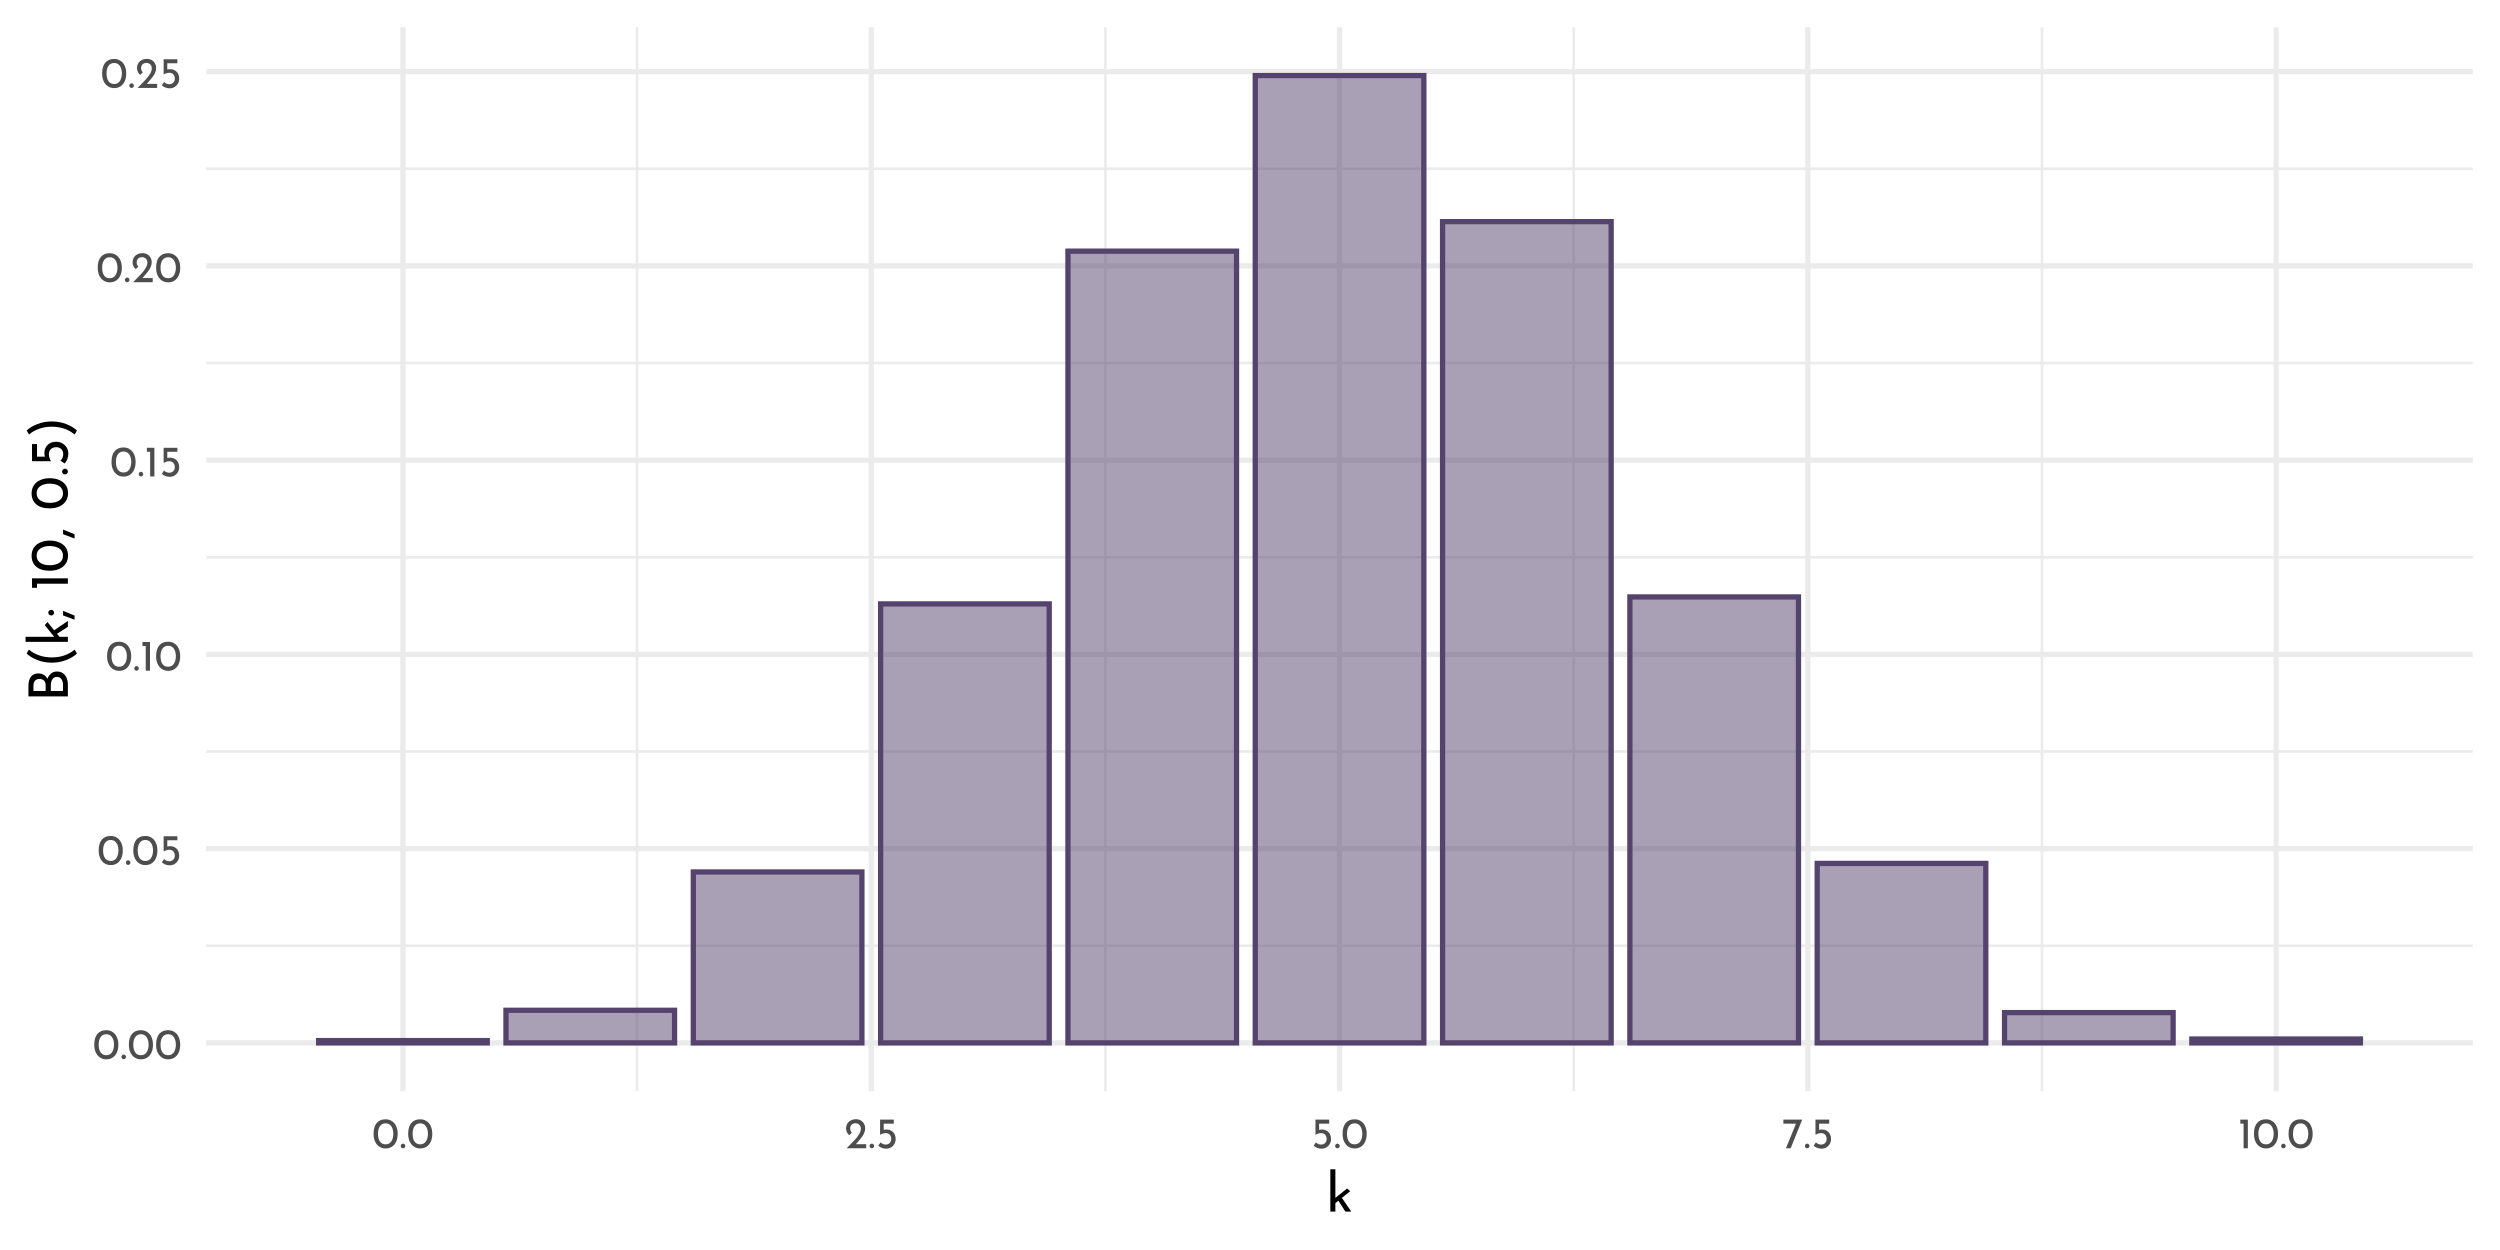
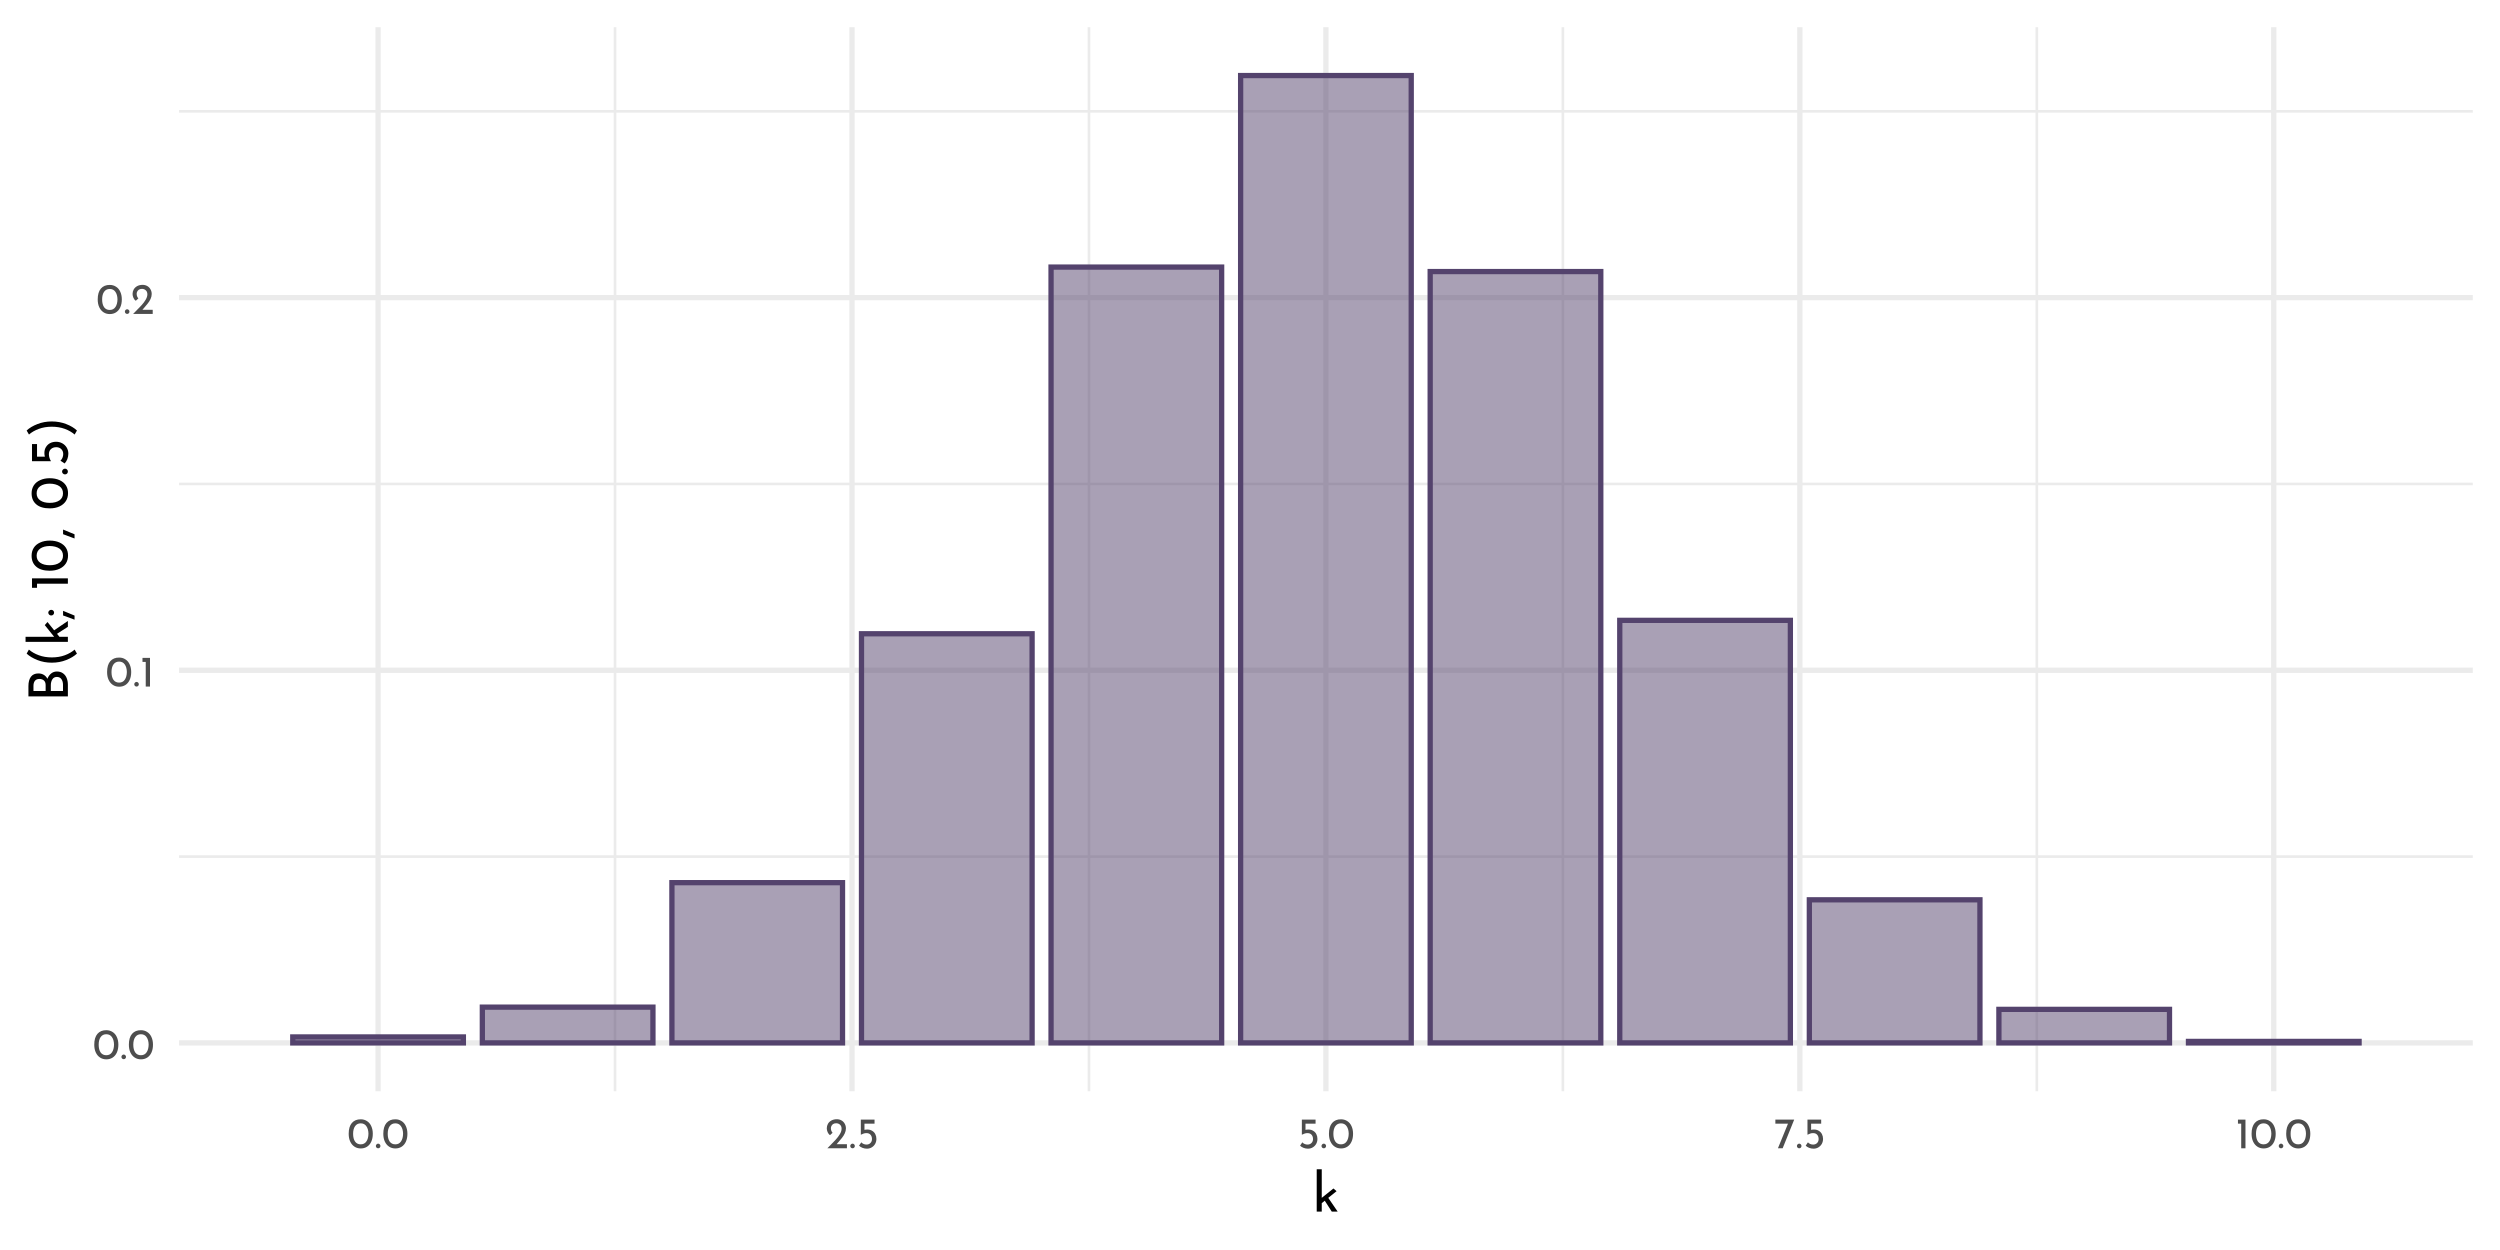
<svg xmlns="http://www.w3.org/2000/svg" xmlns:xlink="http://www.w3.org/1999/xlink" width="504pt" height="252pt" viewBox="0 0 504 252" version="1.1">
  <defs>
    <g>
      <symbol overflow="visible" id="glyph0-0">
        <path style="stroke:none;" d="" />
      </symbol>
      <symbol overflow="visible" id="glyph0-1">
        <path style="stroke:none;" d="M 2.75 0.031 C 2.27 0.031 1.848 -0.086 1.484 -0.328 C 1.117 -0.566 0.832 -0.906 0.625 -1.344 C 0.414 -1.789 0.312 -2.316 0.312 -2.922 C 0.312 -3.879 0.523 -4.609 0.953 -5.109 C 1.391 -5.609 1.988 -5.852 2.75 -5.844 C 3.219 -5.844 3.633 -5.723 4 -5.484 C 4.375 -5.254 4.66 -4.914 4.859 -4.469 C 5.066 -4.031 5.172 -3.516 5.172 -2.922 C 5.172 -2.305 5.066 -1.773 4.859 -1.328 C 4.66 -0.891 4.375 -0.551 4 -0.312 C 3.633 -0.082 3.219 0.031 2.75 0.031 Z M 2.734 -0.797 C 3.234 -0.797 3.613 -0.988 3.875 -1.375 C 4.145 -1.758 4.285 -2.281 4.297 -2.938 C 4.285 -3.57 4.145 -4.078 3.875 -4.453 C 3.613 -4.836 3.234 -5.031 2.734 -5.031 C 2.242 -5.031 1.863 -4.836 1.594 -4.453 C 1.332 -4.078 1.203 -3.566 1.203 -2.922 C 1.203 -2.266 1.332 -1.742 1.594 -1.359 C 1.863 -0.984 2.242 -0.797 2.734 -0.797 Z M 2.734 -0.797 " />
      </symbol>
      <symbol overflow="visible" id="glyph0-2">
        <path style="stroke:none;" d="M 0.297 -0.469 C 0.297 -0.594 0.344 -0.703 0.438 -0.797 C 0.531 -0.891 0.641 -0.938 0.766 -0.938 C 0.879 -0.938 0.984 -0.891 1.078 -0.797 C 1.172 -0.703 1.219 -0.594 1.219 -0.469 C 1.219 -0.332 1.172 -0.219 1.078 -0.125 C 0.984 -0.039 0.879 0 0.766 0 C 0.641 0 0.531 -0.039 0.438 -0.125 C 0.344 -0.219 0.297 -0.332 0.297 -0.469 Z M 0.297 -0.469 " />
      </symbol>
      <symbol overflow="visible" id="glyph0-3">
+         <path style="stroke:none;" d="M 1.984 -5.781 L 1.984 0 L 1.125 0 L 1.125 -4.969 L 0.469 -4.969 L 0.469 -5.781 Z M 1.984 -5.781 " />
+       </symbol>
+       <symbol overflow="visible" id="glyph0-4">
+         <path style="stroke:none;" d="M 4.422 -0.828 L 4.422 0 L 0.469 0 L 0.766 -0.297 C 1.359 -0.891 1.82 -1.367 2.156 -1.734 C 2.5 -2.109 2.781 -2.484 3 -2.859 C 3.227 -3.242 3.344 -3.602 3.344 -3.938 C 3.344 -4.301 3.234 -4.578 3.016 -4.766 C 2.805 -4.953 2.551 -5.047 2.25 -5.047 C 2.008 -5.047 1.805 -4.992 1.641 -4.891 C 1.484 -4.785 1.367 -4.656 1.297 -4.5 C 1.223 -4.352 1.188 -4.207 1.188 -4.062 C 1.188 -3.688 1.301 -3.375 1.531 -3.125 L 1.016 -2.656 C 0.816 -2.77 0.656 -2.969 0.531 -3.25 C 0.414 -3.531 0.359 -3.789 0.359 -4.031 C 0.359 -4.352 0.438 -4.656 0.594 -4.938 C 0.758 -5.219 0.992 -5.441 1.297 -5.609 C 1.609 -5.773 1.973 -5.859 2.391 -5.859 C 2.742 -5.859 3.062 -5.773 3.344 -5.609 C 3.625 -5.441 3.836 -5.219 3.984 -4.938 C 4.141 -4.656 4.219 -4.348 4.219 -4.016 C 4.219 -3.68 4.141 -3.344 3.984 -3 C 3.828 -2.664 3.629 -2.352 3.391 -2.062 C 3.16 -1.77 2.852 -1.406 2.469 -0.969 L 2.344 -0.828 Z M 4.422 -0.828 " />
+       </symbol>
+       <symbol overflow="visible" id="glyph0-5">
        <path style="stroke:none;" d="M 2.266 -3.781 C 2.641 -3.781 2.961 -3.691 3.234 -3.516 C 3.516 -3.348 3.723 -3.125 3.859 -2.844 C 4.004 -2.562 4.078 -2.242 4.078 -1.891 C 4.078 -1.523 3.992 -1.191 3.828 -0.891 C 3.66 -0.598 3.43 -0.363 3.141 -0.188 C 2.848 -0.008 2.52 0.078 2.156 0.078 C 1.852 0.078 1.555 0.02 1.266 -0.094 C 0.984 -0.207 0.754 -0.352 0.578 -0.531 L 1.031 -1.203 C 1.145 -1.066 1.297 -0.957 1.484 -0.875 C 1.68 -0.789 1.879 -0.75 2.078 -0.75 C 2.398 -0.75 2.664 -0.852 2.875 -1.062 C 3.082 -1.27 3.188 -1.535 3.188 -1.859 C 3.188 -2.223 3.086 -2.516 2.891 -2.734 C 2.703 -2.953 2.426 -3.062 2.062 -3.062 C 1.863 -3.062 1.676 -3.031 1.5 -2.969 C 1.32 -2.914 1.133 -2.836 0.938 -2.734 L 0.938 -5.781 L 3.703 -5.781 L 3.703 -4.969 L 1.672 -4.969 L 1.672 -3.719 C 1.859 -3.758 2.055 -3.781 2.266 -3.781 Z M 2.266 -3.781 " />
-       </symbol>
-       <symbol overflow="visible" id="glyph0-4">
-         <path style="stroke:none;" d="M 1.984 -5.781 L 1.984 0 L 1.125 0 L 1.125 -4.969 L 0.469 -4.969 L 0.469 -5.781 Z M 1.984 -5.781 " />
-       </symbol>
-       <symbol overflow="visible" id="glyph0-5">
-         <path style="stroke:none;" d="M 4.422 -0.828 L 4.422 0 L 0.469 0 L 0.766 -0.297 C 1.359 -0.891 1.82 -1.367 2.156 -1.734 C 2.5 -2.109 2.781 -2.484 3 -2.859 C 3.227 -3.242 3.344 -3.602 3.344 -3.938 C 3.344 -4.301 3.234 -4.578 3.016 -4.766 C 2.805 -4.953 2.551 -5.047 2.25 -5.047 C 2.008 -5.047 1.805 -4.992 1.641 -4.891 C 1.484 -4.785 1.367 -4.656 1.297 -4.5 C 1.223 -4.352 1.188 -4.207 1.188 -4.062 C 1.188 -3.688 1.301 -3.375 1.531 -3.125 L 1.016 -2.656 C 0.816 -2.77 0.656 -2.969 0.531 -3.25 C 0.414 -3.531 0.359 -3.789 0.359 -4.031 C 0.359 -4.352 0.438 -4.656 0.594 -4.938 C 0.758 -5.219 0.992 -5.441 1.297 -5.609 C 1.609 -5.773 1.973 -5.859 2.391 -5.859 C 2.742 -5.859 3.062 -5.773 3.344 -5.609 C 3.625 -5.441 3.836 -5.219 3.984 -4.938 C 4.141 -4.656 4.219 -4.348 4.219 -4.016 C 4.219 -3.68 4.141 -3.344 3.984 -3 C 3.828 -2.664 3.629 -2.352 3.391 -2.062 C 3.16 -1.77 2.852 -1.406 2.469 -0.969 L 2.344 -0.828 Z M 4.422 -0.828 " />
      </symbol>
      <symbol overflow="visible" id="glyph0-6">
        <path style="stroke:none;" d="M 4.062 -5.781 L 1.734 0 L 0.781 0 L 2.812 -4.969 L 0.266 -4.969 L 0.266 -5.781 Z M 4.062 -5.781 " />
      </symbol>
      <symbol overflow="visible" id="glyph1-0">
        <path style="stroke:none;" d="" />
      </symbol>
      <symbol overflow="visible" id="glyph1-1">
        <path style="stroke:none;" d="M 2.516 -2.188 L 1.906 -1.703 L 1.906 0 L 0.891 0 L 0.891 -8.531 L 1.906 -8.531 L 1.906 -2.766 L 4.266 -4.656 L 4.891 -4.109 L 3.219 -2.766 L 5.109 0 L 3.922 0 Z M 2.516 -2.188 " />
      </symbol>
      <symbol overflow="visible" id="glyph2-0">
        <path style="stroke:none;" d="" />
      </symbol>
      <symbol overflow="visible" id="glyph2-1">
        <path style="stroke:none;" d="M -4.125 -4.688 C -3.945 -5.145 -3.691 -5.504 -3.359 -5.766 C -3.035 -6.023 -2.66 -6.156 -2.234 -6.156 C -1.723 -6.156 -1.301 -6.031 -0.969 -5.781 C -0.633 -5.539 -0.391 -5.219 -0.234 -4.812 C -0.078 -4.414 0 -3.984 0 -3.516 L 0 -1.141 L -7.953 -1.141 L -7.953 -3.203 C -7.953 -4.016 -7.785 -4.645 -7.453 -5.094 C -7.117 -5.539 -6.617 -5.766 -5.953 -5.766 C -5.535 -5.766 -5.172 -5.672 -4.859 -5.484 C -4.547 -5.297 -4.301 -5.031 -4.125 -4.688 Z M -4.484 -2.219 L -4.484 -3.422 C -4.484 -3.828 -4.598 -4.133 -4.828 -4.344 C -5.066 -4.551 -5.367 -4.656 -5.734 -4.656 C -6.141 -4.656 -6.441 -4.531 -6.641 -4.281 C -6.836 -4.039 -6.938 -3.695 -6.938 -3.25 L -6.938 -2.219 Z M -0.984 -3.469 C -0.984 -3.926 -1.086 -4.305 -1.297 -4.609 C -1.504 -4.91 -1.812 -5.062 -2.219 -5.062 C -2.633 -5.062 -2.941 -4.895 -3.141 -4.562 C -3.336 -4.238 -3.438 -3.848 -3.438 -3.391 L -3.438 -2.219 L -0.984 -2.219 Z M -0.984 -3.469 " />
      </symbol>
      <symbol overflow="visible" id="glyph2-2">
        <path style="stroke:none;" d="M -3.25 -1.125 C -4.289 -1.125 -5.254 -1.301 -6.141 -1.656 C -7.035 -2.008 -7.758 -2.441 -8.312 -2.953 L -7.859 -3.766 C -7.316 -3.297 -6.648 -2.914 -5.859 -2.625 C -5.078 -2.332 -4.207 -2.188 -3.25 -2.188 C -2.281 -2.188 -1.398 -2.332 -0.609 -2.625 C 0.172 -2.914 0.828 -3.297 1.359 -3.766 L 1.828 -2.953 C 1.273 -2.441 0.551 -2.008 -0.344 -1.656 C -1.238 -1.301 -2.207 -1.125 -3.25 -1.125 Z M -3.25 -1.125 " />
      </symbol>
      <symbol overflow="visible" id="glyph2-3">
        <path style="stroke:none;" d="M -2.188 -2.516 L -1.703 -1.906 L 0 -1.906 L 0 -0.891 L -8.531 -0.891 L -8.531 -1.906 L -2.766 -1.906 L -4.656 -4.266 L -4.109 -4.891 L -2.766 -3.219 L 0 -5.109 L 0 -3.922 Z M -2.188 -2.516 " />
      </symbol>
      <symbol overflow="visible" id="glyph2-4">
        <path style="stroke:none;" d="M -3.359 -0.719 C -3.523 -0.719 -3.664 -0.773 -3.781 -0.891 C -3.895 -1.016 -3.953 -1.148 -3.953 -1.297 C -3.953 -1.43 -3.895 -1.555 -3.781 -1.672 C -3.664 -1.797 -3.523 -1.859 -3.359 -1.859 C -3.191 -1.859 -3.051 -1.801 -2.938 -1.688 C -2.832 -1.57 -2.781 -1.441 -2.781 -1.297 C -2.781 -1.141 -2.832 -1.004 -2.938 -0.891 C -3.051 -0.773 -3.191 -0.719 -3.359 -0.719 Z M 1.344 -0.703 L 1.344 0.125 C 0.664 -0.125 0.004 -0.367 -0.641 -0.609 L -0.969 -0.719 L -0.969 -1.656 Z M 1.344 -0.703 " />
      </symbol>
      <symbol overflow="visible" id="glyph2-5">
        <path style="stroke:none;" d="" />
      </symbol>
      <symbol overflow="visible" id="glyph2-6">
        <path style="stroke:none;" d="M -7.234 -2.484 L 0 -2.484 L 0 -1.406 L -6.219 -1.406 L -6.219 -0.578 L -7.234 -0.578 Z M -7.234 -2.484 " />
      </symbol>
      <symbol overflow="visible" id="glyph2-7">
        <path style="stroke:none;" d="M 0.031 -3.438 C 0.031 -2.844 -0.113 -2.316 -0.406 -1.859 C -0.707 -1.398 -1.133 -1.039 -1.688 -0.781 C -2.25 -0.52 -2.906 -0.391 -3.656 -0.391 C -4.844 -0.391 -5.75 -0.66 -6.375 -1.203 C -7.008 -1.742 -7.32 -2.488 -7.312 -3.438 C -7.312 -4.031 -7.164 -4.555 -6.875 -5.016 C -6.582 -5.473 -6.156 -5.828 -5.594 -6.078 C -5.039 -6.336 -4.395 -6.469 -3.656 -6.469 C -2.895 -6.469 -2.234 -6.336 -1.672 -6.078 C -1.117 -5.828 -0.691 -5.473 -0.391 -5.016 C -0.098 -4.555 0.039 -4.031 0.031 -3.438 Z M -0.984 -3.422 C -0.984 -4.047 -1.223 -4.523 -1.703 -4.859 C -2.191 -5.191 -2.848 -5.363 -3.672 -5.375 C -4.473 -5.363 -5.109 -5.191 -5.578 -4.859 C -6.055 -4.523 -6.297 -4.047 -6.297 -3.422 C -6.297 -2.805 -6.055 -2.332 -5.578 -2 C -5.098 -1.664 -4.457 -1.5 -3.656 -1.5 C -2.844 -1.5 -2.191 -1.664 -1.703 -2 C -1.223 -2.332 -0.984 -2.805 -0.984 -3.422 Z M -0.984 -3.422 " />
      </symbol>
      <symbol overflow="visible" id="glyph2-8">
        <path style="stroke:none;" d="M 0.578 -1.188 L 1.344 -0.875 L 1.344 -0.031 L 0.578 -0.312 C -0.316 -0.645 -0.832 -0.836 -0.969 -0.891 L -0.969 -1.828 Z M 0.578 -1.188 " />
      </symbol>
      <symbol overflow="visible" id="glyph2-9">
        <path style="stroke:none;" d="M -0.578 -0.375 C -0.742 -0.375 -0.883 -0.43 -1 -0.547 C -1.113 -0.66 -1.172 -0.797 -1.172 -0.953 C -1.172 -1.098 -1.113 -1.227 -1 -1.344 C -0.883 -1.469 -0.742 -1.531 -0.578 -1.531 C -0.41 -1.531 -0.27 -1.469 -0.156 -1.344 C -0.051 -1.227 0 -1.098 0 -0.953 C 0 -0.797 -0.051 -0.66 -0.156 -0.547 C -0.27 -0.43 -0.41 -0.375 -0.578 -0.375 Z M -0.578 -0.375 " />
      </symbol>
      <symbol overflow="visible" id="glyph2-10">
        <path style="stroke:none;" d="M -4.734 -2.828 C -4.734 -3.305 -4.625 -3.711 -4.406 -4.047 C -4.195 -4.391 -3.914 -4.648 -3.562 -4.828 C -3.207 -5.004 -2.805 -5.094 -2.359 -5.094 C -1.91 -5.094 -1.5 -4.988 -1.125 -4.781 C -0.75 -4.57 -0.453 -4.285 -0.234 -3.922 C -0.016 -3.555 0.094 -3.145 0.094 -2.688 C 0.094 -2.32 0.023 -1.957 -0.109 -1.594 C -0.254 -1.238 -0.438 -0.945 -0.656 -0.719 L -1.5 -1.281 C -1.332 -1.426 -1.195 -1.617 -1.094 -1.859 C -0.988 -2.109 -0.938 -2.359 -0.938 -2.609 C -0.938 -3.016 -1.066 -3.348 -1.328 -3.609 C -1.586 -3.867 -1.922 -4 -2.328 -4 C -2.773 -4 -3.133 -3.875 -3.406 -3.625 C -3.688 -3.375 -3.828 -3.023 -3.828 -2.578 C -3.828 -2.336 -3.789 -2.102 -3.719 -1.875 C -3.656 -1.656 -3.551 -1.422 -3.406 -1.172 L -7.234 -1.172 L -7.234 -4.625 L -6.219 -4.625 L -6.219 -2.094 L -4.641 -2.094 C -4.703 -2.32 -4.734 -2.566 -4.734 -2.828 Z M -4.734 -2.828 " />
      </symbol>
      <symbol overflow="visible" id="glyph2-11">
        <path style="stroke:none;" d="M -3.25 -3.438 C -2.207 -3.438 -1.234 -3.258 -0.328 -2.906 C 0.566 -2.562 1.285 -2.129 1.828 -1.609 L 1.359 -0.797 C 0.828 -1.266 0.172 -1.645 -0.609 -1.938 C -1.398 -2.227 -2.281 -2.375 -3.25 -2.375 C -4.207 -2.375 -5.078 -2.227 -5.859 -1.938 C -6.648 -1.645 -7.312 -1.266 -7.844 -0.797 L -8.312 -1.609 C -7.758 -2.129 -7.035 -2.562 -6.141 -2.906 C -5.254 -3.258 -4.289 -3.438 -3.25 -3.438 Z M -3.25 -3.438 " />
      </symbol>
    </g>
    <clipPath id="clip1">
-       <path d="M 41.582 190 L 498.52 190 L 498.52 191 L 41.582 191 Z M 41.582 190 " />
+       <path d="M 36.094 172 L 498.523 172 L 498.523 173 L 36.094 173 Z M 36.094 172 " />
    </clipPath>
    <clipPath id="clip2">
-       <path d="M 41.582 151 L 498.52 151 L 498.52 152 L 41.582 152 Z M 41.582 151 " />
+       <path d="M 36.094 97 L 498.523 97 L 498.523 98 L 36.094 98 Z M 36.094 97 " />
    </clipPath>
    <clipPath id="clip3">
-       <path d="M 41.582 112 L 498.52 112 L 498.52 113 L 41.582 113 Z M 41.582 112 " />
+       <path d="M 36.094 22 L 498.523 22 L 498.523 23 L 36.094 23 Z M 36.094 22 " />
    </clipPath>
    <clipPath id="clip4">
-       <path d="M 41.582 72 L 498.52 72 L 498.52 74 L 41.582 74 Z M 41.582 72 " />
+       <path d="M 123 5.48 L 125 5.48 L 125 220 L 123 220 Z M 123 5.48 " />
    </clipPath>
    <clipPath id="clip5">
-       <path d="M 41.582 33 L 498.52 33 L 498.52 35 L 41.582 35 Z M 41.582 33 " />
+       <path d="M 219 5.48 L 220 5.48 L 220 220 L 219 220 Z M 219 5.48 " />
    </clipPath>
    <clipPath id="clip6">
-       <path d="M 128 5.48 L 129 5.48 L 129 220 L 128 220 Z M 128 5.48 " />
+       <path d="M 314 5.48 L 316 5.48 L 316 220 L 314 220 Z M 314 5.48 " />
    </clipPath>
    <clipPath id="clip7">
-       <path d="M 222 5.48 L 224 5.48 L 224 220 L 222 220 Z M 222 5.48 " />
+       <path d="M 410 5.48 L 411 5.48 L 411 220 L 410 220 Z M 410 5.48 " />
    </clipPath>
    <clipPath id="clip8">
-       <path d="M 316 5.48 L 318 5.48 L 318 220 L 316 220 Z M 316 5.48 " />
+       <path d="M 36.094 209 L 498.523 209 L 498.523 211 L 36.094 211 Z M 36.094 209 " />
    </clipPath>
    <clipPath id="clip9">
-       <path d="M 411 5.48 L 412 5.48 L 412 220 L 411 220 Z M 411 5.48 " />
+       <path d="M 36.094 134 L 498.523 134 L 498.523 136 L 36.094 136 Z M 36.094 134 " />
    </clipPath>
    <clipPath id="clip10">
-       <path d="M 41.582 209 L 498.52 209 L 498.52 211 L 41.582 211 Z M 41.582 209 " />
+       <path d="M 36.094 59 L 498.523 59 L 498.523 61 L 36.094 61 Z M 36.094 59 " />
    </clipPath>
    <clipPath id="clip11">
-       <path d="M 41.582 170 L 498.52 170 L 498.52 172 L 41.582 172 Z M 41.582 170 " />
+       <path d="M 75 5.48 L 77 5.48 L 77 220 L 75 220 Z M 75 5.48 " />
    </clipPath>
    <clipPath id="clip12">
-       <path d="M 41.582 131 L 498.52 131 L 498.52 133 L 41.582 133 Z M 41.582 131 " />
+       <path d="M 171 5.48 L 173 5.48 L 173 220 L 171 220 Z M 171 5.48 " />
    </clipPath>
    <clipPath id="clip13">
-       <path d="M 41.582 92 L 498.52 92 L 498.52 94 L 41.582 94 Z M 41.582 92 " />
+       <path d="M 266 5.48 L 268 5.48 L 268 220 L 266 220 Z M 266 5.48 " />
    </clipPath>
    <clipPath id="clip14">
-       <path d="M 41.582 53 L 498.52 53 L 498.52 55 L 41.582 55 Z M 41.582 53 " />
+       <path d="M 362 5.48 L 364 5.48 L 364 220 L 362 220 Z M 362 5.48 " />
    </clipPath>
    <clipPath id="clip15">
-       <path d="M 41.582 13 L 498.52 13 L 498.52 15 L 41.582 15 Z M 41.582 13 " />
-     </clipPath>
-     <clipPath id="clip16">
-       <path d="M 80 5.48 L 82 5.48 L 82 220 L 80 220 Z M 80 5.48 " />
-     </clipPath>
-     <clipPath id="clip17">
-       <path d="M 175 5.48 L 177 5.48 L 177 220 L 175 220 Z M 175 5.48 " />
-     </clipPath>
-     <clipPath id="clip18">
-       <path d="M 269 5.48 L 271 5.48 L 271 220 L 269 220 Z M 269 5.48 " />
-     </clipPath>
-     <clipPath id="clip19">
-       <path d="M 363 5.48 L 365 5.48 L 365 220 L 363 220 Z M 363 5.48 " />
-     </clipPath>
-     <clipPath id="clip20">
-       <path d="M 458 5.48 L 460 5.48 L 460 220 L 458 220 Z M 458 5.48 " />
+       <path d="M 457 5.48 L 459 5.48 L 459 220 L 457 220 Z M 457 5.48 " />
    </clipPath>
  </defs>
  <g id="surface9">
    <rect x="0" y="0" width="504" height="252" style="fill:rgb(100%,100%,100%);fill-opacity:1;stroke:none;" />
    <g clip-path="url(#clip1)" clip-rule="nonzero">
-       <path style="fill:none;stroke-width:0.533;stroke-linecap:butt;stroke-linejoin:round;stroke:rgb(92.157%,92.157%,92.157%);stroke-opacity:1;stroke-miterlimit:10;" d="M 41.582 190.668 L 498.52 190.668 " />
+       <path style="fill:none;stroke-width:0.533;stroke-linecap:butt;stroke-linejoin:round;stroke:rgb(92.157%,92.157%,92.157%);stroke-opacity:1;stroke-miterlimit:10;" d="M 36.094 172.688 L 498.52 172.688 " />
    </g>
    <g clip-path="url(#clip2)" clip-rule="nonzero">
-       <path style="fill:none;stroke-width:0.533;stroke-linecap:butt;stroke-linejoin:round;stroke:rgb(92.157%,92.157%,92.157%);stroke-opacity:1;stroke-miterlimit:10;" d="M 41.582 151.508 L 498.52 151.508 " />
+       <path style="fill:none;stroke-width:0.533;stroke-linecap:butt;stroke-linejoin:round;stroke:rgb(92.157%,92.157%,92.157%);stroke-opacity:1;stroke-miterlimit:10;" d="M 36.094 97.566 L 498.52 97.566 " />
    </g>
    <g clip-path="url(#clip3)" clip-rule="nonzero">
-       <path style="fill:none;stroke-width:0.533;stroke-linecap:butt;stroke-linejoin:round;stroke:rgb(92.157%,92.157%,92.157%);stroke-opacity:1;stroke-miterlimit:10;" d="M 41.582 112.348 L 498.52 112.348 " />
+       <path style="fill:none;stroke-width:0.533;stroke-linecap:butt;stroke-linejoin:round;stroke:rgb(92.157%,92.157%,92.157%);stroke-opacity:1;stroke-miterlimit:10;" d="M 36.094 22.441 L 498.52 22.441 " />
    </g>
    <g clip-path="url(#clip4)" clip-rule="nonzero">
-       <path style="fill:none;stroke-width:0.533;stroke-linecap:butt;stroke-linejoin:round;stroke:rgb(92.157%,92.157%,92.157%);stroke-opacity:1;stroke-miterlimit:10;" d="M 41.582 73.188 L 498.52 73.188 " />
+       <path style="fill:none;stroke-width:0.533;stroke-linecap:butt;stroke-linejoin:round;stroke:rgb(92.157%,92.157%,92.157%);stroke-opacity:1;stroke-miterlimit:10;" d="M 123.992 220 L 123.992 5.48 " />
    </g>
    <g clip-path="url(#clip5)" clip-rule="nonzero">
-       <path style="fill:none;stroke-width:0.533;stroke-linecap:butt;stroke-linejoin:round;stroke:rgb(92.157%,92.157%,92.157%);stroke-opacity:1;stroke-miterlimit:10;" d="M 41.582 34.027 L 498.52 34.027 " />
+       <path style="fill:none;stroke-width:0.533;stroke-linecap:butt;stroke-linejoin:round;stroke:rgb(92.157%,92.157%,92.157%);stroke-opacity:1;stroke-miterlimit:10;" d="M 219.535 220 L 219.535 5.48 " />
    </g>
    <g clip-path="url(#clip6)" clip-rule="nonzero">
-       <path style="fill:none;stroke-width:0.533;stroke-linecap:butt;stroke-linejoin:round;stroke:rgb(92.157%,92.157%,92.157%);stroke-opacity:1;stroke-miterlimit:10;" d="M 128.438 220 L 128.438 5.48 " />
+       <path style="fill:none;stroke-width:0.533;stroke-linecap:butt;stroke-linejoin:round;stroke:rgb(92.157%,92.157%,92.157%);stroke-opacity:1;stroke-miterlimit:10;" d="M 315.078 220 L 315.078 5.48 " />
    </g>
    <g clip-path="url(#clip7)" clip-rule="nonzero">
-       <path style="fill:none;stroke-width:0.533;stroke-linecap:butt;stroke-linejoin:round;stroke:rgb(92.157%,92.157%,92.157%);stroke-opacity:1;stroke-miterlimit:10;" d="M 222.848 220 L 222.848 5.48 " />
+       <path style="fill:none;stroke-width:0.533;stroke-linecap:butt;stroke-linejoin:round;stroke:rgb(92.157%,92.157%,92.157%);stroke-opacity:1;stroke-miterlimit:10;" d="M 410.621 220 L 410.621 5.48 " />
    </g>
    <g clip-path="url(#clip8)" clip-rule="nonzero">
-       <path style="fill:none;stroke-width:0.533;stroke-linecap:butt;stroke-linejoin:round;stroke:rgb(92.157%,92.157%,92.157%);stroke-opacity:1;stroke-miterlimit:10;" d="M 317.258 220 L 317.258 5.48 " />
+       <path style="fill:none;stroke-width:1.067;stroke-linecap:butt;stroke-linejoin:round;stroke:rgb(92.157%,92.157%,92.157%);stroke-opacity:1;stroke-miterlimit:10;" d="M 36.094 210.25 L 498.52 210.25 " />
    </g>
    <g clip-path="url(#clip9)" clip-rule="nonzero">
-       <path style="fill:none;stroke-width:0.533;stroke-linecap:butt;stroke-linejoin:round;stroke:rgb(92.157%,92.157%,92.157%);stroke-opacity:1;stroke-miterlimit:10;" d="M 411.664 220 L 411.664 5.48 " />
+       <path style="fill:none;stroke-width:1.067;stroke-linecap:butt;stroke-linejoin:round;stroke:rgb(92.157%,92.157%,92.157%);stroke-opacity:1;stroke-miterlimit:10;" d="M 36.094 135.125 L 498.52 135.125 " />
    </g>
    <g clip-path="url(#clip10)" clip-rule="nonzero">
-       <path style="fill:none;stroke-width:1.067;stroke-linecap:butt;stroke-linejoin:round;stroke:rgb(92.157%,92.157%,92.157%);stroke-opacity:1;stroke-miterlimit:10;" d="M 41.582 210.25 L 498.52 210.25 " />
+       <path style="fill:none;stroke-width:1.067;stroke-linecap:butt;stroke-linejoin:round;stroke:rgb(92.157%,92.157%,92.157%);stroke-opacity:1;stroke-miterlimit:10;" d="M 36.094 60.004 L 498.52 60.004 " />
    </g>
    <g clip-path="url(#clip11)" clip-rule="nonzero">
-       <path style="fill:none;stroke-width:1.067;stroke-linecap:butt;stroke-linejoin:round;stroke:rgb(92.157%,92.157%,92.157%);stroke-opacity:1;stroke-miterlimit:10;" d="M 41.582 171.09 L 498.52 171.09 " />
+       <path style="fill:none;stroke-width:1.067;stroke-linecap:butt;stroke-linejoin:round;stroke:rgb(92.157%,92.157%,92.157%);stroke-opacity:1;stroke-miterlimit:10;" d="M 76.219 220 L 76.219 5.48 " />
    </g>
    <g clip-path="url(#clip12)" clip-rule="nonzero">
-       <path style="fill:none;stroke-width:1.067;stroke-linecap:butt;stroke-linejoin:round;stroke:rgb(92.157%,92.157%,92.157%);stroke-opacity:1;stroke-miterlimit:10;" d="M 41.582 131.93 L 498.52 131.93 " />
+       <path style="fill:none;stroke-width:1.067;stroke-linecap:butt;stroke-linejoin:round;stroke:rgb(92.157%,92.157%,92.157%);stroke-opacity:1;stroke-miterlimit:10;" d="M 171.762 220 L 171.762 5.48 " />
    </g>
    <g clip-path="url(#clip13)" clip-rule="nonzero">
-       <path style="fill:none;stroke-width:1.067;stroke-linecap:butt;stroke-linejoin:round;stroke:rgb(92.157%,92.157%,92.157%);stroke-opacity:1;stroke-miterlimit:10;" d="M 41.582 92.77 L 498.52 92.77 " />
+       <path style="fill:none;stroke-width:1.067;stroke-linecap:butt;stroke-linejoin:round;stroke:rgb(92.157%,92.157%,92.157%);stroke-opacity:1;stroke-miterlimit:10;" d="M 267.305 220 L 267.305 5.48 " />
    </g>
    <g clip-path="url(#clip14)" clip-rule="nonzero">
-       <path style="fill:none;stroke-width:1.067;stroke-linecap:butt;stroke-linejoin:round;stroke:rgb(92.157%,92.157%,92.157%);stroke-opacity:1;stroke-miterlimit:10;" d="M 41.582 53.609 L 498.52 53.609 " />
+       <path style="fill:none;stroke-width:1.067;stroke-linecap:butt;stroke-linejoin:round;stroke:rgb(92.157%,92.157%,92.157%);stroke-opacity:1;stroke-miterlimit:10;" d="M 362.848 220 L 362.848 5.48 " />
    </g>
    <g clip-path="url(#clip15)" clip-rule="nonzero">
-       <path style="fill:none;stroke-width:1.067;stroke-linecap:butt;stroke-linejoin:round;stroke:rgb(92.157%,92.157%,92.157%);stroke-opacity:1;stroke-miterlimit:10;" d="M 41.582 14.445 L 498.52 14.445 " />
-     </g>
-     <g clip-path="url(#clip16)" clip-rule="nonzero">
-       <path style="fill:none;stroke-width:1.067;stroke-linecap:butt;stroke-linejoin:round;stroke:rgb(92.157%,92.157%,92.157%);stroke-opacity:1;stroke-miterlimit:10;" d="M 81.234 220 L 81.234 5.48 " />
-     </g>
-     <g clip-path="url(#clip17)" clip-rule="nonzero">
-       <path style="fill:none;stroke-width:1.067;stroke-linecap:butt;stroke-linejoin:round;stroke:rgb(92.157%,92.157%,92.157%);stroke-opacity:1;stroke-miterlimit:10;" d="M 175.645 220 L 175.645 5.48 " />
-     </g>
-     <g clip-path="url(#clip18)" clip-rule="nonzero">
-       <path style="fill:none;stroke-width:1.067;stroke-linecap:butt;stroke-linejoin:round;stroke:rgb(92.157%,92.157%,92.157%);stroke-opacity:1;stroke-miterlimit:10;" d="M 270.051 220 L 270.051 5.48 " />
-     </g>
-     <g clip-path="url(#clip19)" clip-rule="nonzero">
-       <path style="fill:none;stroke-width:1.067;stroke-linecap:butt;stroke-linejoin:round;stroke:rgb(92.157%,92.157%,92.157%);stroke-opacity:1;stroke-miterlimit:10;" d="M 364.461 220 L 364.461 5.48 " />
-     </g>
-     <g clip-path="url(#clip20)" clip-rule="nonzero">
-       <path style="fill:none;stroke-width:1.067;stroke-linecap:butt;stroke-linejoin:round;stroke:rgb(92.157%,92.157%,92.157%);stroke-opacity:1;stroke-miterlimit:10;" d="M 458.867 220 L 458.867 5.48 " />
-     </g>
-     <path style="fill-rule:nonzero;fill:rgb(32.941%,26.275%,42.745%);fill-opacity:0.502;stroke-width:1.067;stroke-linecap:square;stroke-linejoin:miter;stroke:rgb(32.941%,26.275%,42.745%);stroke-opacity:1;stroke-miterlimit:10;" d="M 64.242 210.25 L 98.23 210.25 L 98.23 209.781 L 64.242 209.781 Z M 64.242 210.25 " />
-     <path style="fill-rule:nonzero;fill:rgb(32.941%,26.275%,42.745%);fill-opacity:0.502;stroke-width:1.067;stroke-linecap:square;stroke-linejoin:miter;stroke:rgb(32.941%,26.275%,42.745%);stroke-opacity:1;stroke-miterlimit:10;" d="M 102.004 210.25 L 135.992 210.25 L 135.992 203.672 L 102.004 203.672 Z M 102.004 210.25 " />
-     <path style="fill-rule:nonzero;fill:rgb(32.941%,26.275%,42.745%);fill-opacity:0.502;stroke-width:1.067;stroke-linecap:square;stroke-linejoin:miter;stroke:rgb(32.941%,26.275%,42.745%);stroke-opacity:1;stroke-miterlimit:10;" d="M 139.77 210.25 L 173.758 210.25 L 173.758 175.789 L 139.77 175.789 Z M 139.77 210.25 " />
-     <path style="fill-rule:nonzero;fill:rgb(32.941%,26.275%,42.745%);fill-opacity:0.502;stroke-width:1.067;stroke-linecap:square;stroke-linejoin:miter;stroke:rgb(32.941%,26.275%,42.745%);stroke-opacity:1;stroke-miterlimit:10;" d="M 177.531 210.25 L 211.52 210.25 L 211.52 121.746 L 177.531 121.746 Z M 177.531 210.25 " />
-     <path style="fill-rule:nonzero;fill:rgb(32.941%,26.275%,42.745%);fill-opacity:0.502;stroke-width:1.067;stroke-linecap:square;stroke-linejoin:miter;stroke:rgb(32.941%,26.275%,42.745%);stroke-opacity:1;stroke-miterlimit:10;" d="M 215.297 210.25 L 249.285 210.25 L 249.285 50.633 L 215.297 50.633 Z M 215.297 210.25 " />
-     <path style="fill-rule:nonzero;fill:rgb(32.941%,26.275%,42.745%);fill-opacity:0.502;stroke-width:1.067;stroke-linecap:square;stroke-linejoin:miter;stroke:rgb(32.941%,26.275%,42.745%);stroke-opacity:1;stroke-miterlimit:10;" d="M 253.059 210.25 L 287.047 210.25 L 287.047 15.23 L 253.059 15.23 Z M 253.059 210.25 " />
-     <path style="fill-rule:nonzero;fill:rgb(32.941%,26.275%,42.745%);fill-opacity:0.502;stroke-width:1.067;stroke-linecap:square;stroke-linejoin:miter;stroke:rgb(32.941%,26.275%,42.745%);stroke-opacity:1;stroke-miterlimit:10;" d="M 290.82 210.25 L 324.809 210.25 L 324.809 44.68 L 290.82 44.68 Z M 290.82 210.25 " />
-     <path style="fill-rule:nonzero;fill:rgb(32.941%,26.275%,42.745%);fill-opacity:0.502;stroke-width:1.067;stroke-linecap:square;stroke-linejoin:miter;stroke:rgb(32.941%,26.275%,42.745%);stroke-opacity:1;stroke-miterlimit:10;" d="M 328.586 210.25 L 362.574 210.25 L 362.574 120.34 L 328.586 120.34 Z M 328.586 210.25 " />
-     <path style="fill-rule:nonzero;fill:rgb(32.941%,26.275%,42.745%);fill-opacity:0.502;stroke-width:1.067;stroke-linecap:square;stroke-linejoin:miter;stroke:rgb(32.941%,26.275%,42.745%);stroke-opacity:1;stroke-miterlimit:10;" d="M 366.348 210.25 L 400.336 210.25 L 400.336 174.066 L 366.348 174.066 Z M 366.348 210.25 " />
-     <path style="fill-rule:nonzero;fill:rgb(32.941%,26.275%,42.745%);fill-opacity:0.502;stroke-width:1.067;stroke-linecap:square;stroke-linejoin:miter;stroke:rgb(32.941%,26.275%,42.745%);stroke-opacity:1;stroke-miterlimit:10;" d="M 404.113 210.25 L 438.102 210.25 L 438.102 204.141 L 404.113 204.141 Z M 404.113 210.25 " />
-     <path style="fill-rule:nonzero;fill:rgb(32.941%,26.275%,42.745%);fill-opacity:0.502;stroke-width:1.067;stroke-linecap:square;stroke-linejoin:miter;stroke:rgb(32.941%,26.275%,42.745%);stroke-opacity:1;stroke-miterlimit:10;" d="M 441.875 210.25 L 475.863 210.25 L 475.863 209.465 L 441.875 209.465 Z M 441.875 210.25 " />
+       <path style="fill:none;stroke-width:1.067;stroke-linecap:butt;stroke-linejoin:round;stroke:rgb(92.157%,92.157%,92.157%);stroke-opacity:1;stroke-miterlimit:10;" d="M 458.391 220 L 458.391 5.48 " />
+     </g>
+     <path style="fill-rule:nonzero;fill:rgb(32.941%,26.275%,42.745%);fill-opacity:0.502;stroke-width:1.067;stroke-linecap:square;stroke-linejoin:miter;stroke:rgb(32.941%,26.275%,42.745%);stroke-opacity:1;stroke-miterlimit:10;" d="M 59.023 210.25 L 93.418 210.25 L 93.418 209.047 L 59.023 209.047 Z M 59.023 210.25 " />
+     <path style="fill-rule:nonzero;fill:rgb(32.941%,26.275%,42.745%);fill-opacity:0.502;stroke-width:1.067;stroke-linecap:square;stroke-linejoin:miter;stroke:rgb(32.941%,26.275%,42.745%);stroke-opacity:1;stroke-miterlimit:10;" d="M 97.238 210.25 L 131.633 210.25 L 131.633 203.039 L 97.238 203.039 Z M 97.238 210.25 " />
+     <path style="fill-rule:nonzero;fill:rgb(32.941%,26.275%,42.745%);fill-opacity:0.502;stroke-width:1.067;stroke-linecap:square;stroke-linejoin:miter;stroke:rgb(32.941%,26.275%,42.745%);stroke-opacity:1;stroke-miterlimit:10;" d="M 135.457 210.25 L 169.852 210.25 L 169.852 177.945 L 135.457 177.945 Z M 135.457 210.25 " />
+     <path style="fill-rule:nonzero;fill:rgb(32.941%,26.275%,42.745%);fill-opacity:0.502;stroke-width:1.067;stroke-linecap:square;stroke-linejoin:miter;stroke:rgb(32.941%,26.275%,42.745%);stroke-opacity:1;stroke-miterlimit:10;" d="M 173.676 210.25 L 208.07 210.25 L 208.07 127.766 L 173.676 127.766 Z M 173.676 210.25 " />
+     <path style="fill-rule:nonzero;fill:rgb(32.941%,26.275%,42.745%);fill-opacity:0.502;stroke-width:1.067;stroke-linecap:square;stroke-linejoin:miter;stroke:rgb(32.941%,26.275%,42.745%);stroke-opacity:1;stroke-miterlimit:10;" d="M 211.891 210.25 L 246.285 210.25 L 246.285 53.844 L 211.891 53.844 Z M 211.891 210.25 " />
+     <path style="fill-rule:nonzero;fill:rgb(32.941%,26.275%,42.745%);fill-opacity:0.502;stroke-width:1.067;stroke-linecap:square;stroke-linejoin:miter;stroke:rgb(32.941%,26.275%,42.745%);stroke-opacity:1;stroke-miterlimit:10;" d="M 250.109 210.25 L 284.504 210.25 L 284.504 15.23 L 250.109 15.23 Z M 250.109 210.25 " />
+     <path style="fill-rule:nonzero;fill:rgb(32.941%,26.275%,42.745%);fill-opacity:0.502;stroke-width:1.067;stroke-linecap:square;stroke-linejoin:miter;stroke:rgb(32.941%,26.275%,42.745%);stroke-opacity:1;stroke-miterlimit:10;" d="M 288.324 210.25 L 322.719 210.25 L 322.719 54.746 L 288.324 54.746 Z M 288.324 210.25 " />
+     <path style="fill-rule:nonzero;fill:rgb(32.941%,26.275%,42.745%);fill-opacity:0.502;stroke-width:1.067;stroke-linecap:square;stroke-linejoin:miter;stroke:rgb(32.941%,26.275%,42.745%);stroke-opacity:1;stroke-miterlimit:10;" d="M 326.543 210.25 L 360.938 210.25 L 360.938 125.062 L 326.543 125.062 Z M 326.543 210.25 " />
+     <path style="fill-rule:nonzero;fill:rgb(32.941%,26.275%,42.745%);fill-opacity:0.502;stroke-width:1.067;stroke-linecap:square;stroke-linejoin:miter;stroke:rgb(32.941%,26.275%,42.745%);stroke-opacity:1;stroke-miterlimit:10;" d="M 364.762 210.25 L 399.156 210.25 L 399.156 181.402 L 364.762 181.402 Z M 364.762 210.25 " />
+     <path style="fill-rule:nonzero;fill:rgb(32.941%,26.275%,42.745%);fill-opacity:0.502;stroke-width:1.067;stroke-linecap:square;stroke-linejoin:miter;stroke:rgb(32.941%,26.275%,42.745%);stroke-opacity:1;stroke-miterlimit:10;" d="M 402.977 210.25 L 437.371 210.25 L 437.371 203.488 L 402.977 203.488 Z M 402.977 210.25 " />
+     <path style="fill-rule:nonzero;fill:rgb(32.941%,26.275%,42.745%);fill-opacity:0.502;stroke-width:1.067;stroke-linecap:square;stroke-linejoin:miter;stroke:rgb(32.941%,26.275%,42.745%);stroke-opacity:1;stroke-miterlimit:10;" d="M 441.195 210.25 L 475.59 210.25 L 475.59 209.949 L 441.195 209.949 Z M 441.195 210.25 " />
    <g style="fill:rgb(30.196%,30.196%,30.196%);fill-opacity:1;">
      <use xlink:href="#glyph0-1" x="18.691" y="213.531" />
      <use xlink:href="#glyph0-2" x="24.183" y="213.531" />
      <use xlink:href="#glyph0-1" x="25.67" y="213.531" />
-       <use xlink:href="#glyph0-1" x="31.161" y="213.531" />
-     </g>
-     <g style="fill:rgb(30.196%,30.196%,30.196%);fill-opacity:1;">
-       <use xlink:href="#glyph0-1" x="19.582" y="174.371" />
-       <use xlink:href="#glyph0-2" x="25.073" y="174.371" />
-       <use xlink:href="#glyph0-1" x="26.56" y="174.371" />
-       <use xlink:href="#glyph0-3" x="32.052" y="174.371" />
-     </g>
-     <g style="fill:rgb(30.196%,30.196%,30.196%);fill-opacity:1;">
-       <use xlink:href="#glyph0-1" x="21.277" y="135.211" />
-       <use xlink:href="#glyph0-2" x="26.769" y="135.211" />
-       <use xlink:href="#glyph0-4" x="28.256" y="135.211" />
-       <use xlink:href="#glyph0-1" x="31.16" y="135.211" />
-     </g>
-     <g style="fill:rgb(30.196%,30.196%,30.196%);fill-opacity:1;">
-       <use xlink:href="#glyph0-1" x="22.168" y="96.051" />
-       <use xlink:href="#glyph0-2" x="27.659" y="96.051" />
-       <use xlink:href="#glyph0-4" x="29.146" y="96.051" />
-       <use xlink:href="#glyph0-3" x="32.05" y="96.051" />
-     </g>
-     <g style="fill:rgb(30.196%,30.196%,30.196%);fill-opacity:1;">
-       <use xlink:href="#glyph0-1" x="19.387" y="56.891" />
-       <use xlink:href="#glyph0-2" x="24.878" y="56.891" />
-       <use xlink:href="#glyph0-5" x="26.365" y="56.891" />
-       <use xlink:href="#glyph0-1" x="31.161" y="56.891" />
-     </g>
-     <g style="fill:rgb(30.196%,30.196%,30.196%);fill-opacity:1;">
-       <use xlink:href="#glyph0-1" x="20.277" y="17.73" />
-       <use xlink:href="#glyph0-2" x="25.769" y="17.73" />
-       <use xlink:href="#glyph0-5" x="27.256" y="17.73" />
-       <use xlink:href="#glyph0-3" x="32.052" y="17.73" />
-     </g>
-     <g style="fill:rgb(30.196%,30.196%,30.196%);fill-opacity:1;">
-       <use xlink:href="#glyph0-1" x="75" y="231.496" />
-       <use xlink:href="#glyph0-2" x="80.491" y="231.496" />
-       <use xlink:href="#glyph0-1" x="81.978" y="231.496" />
-     </g>
-     <g style="fill:rgb(30.196%,30.196%,30.196%);fill-opacity:1;">
-       <use xlink:href="#glyph0-5" x="170.203" y="231.496" />
-       <use xlink:href="#glyph0-2" x="174.999" y="231.496" />
-       <use xlink:href="#glyph0-3" x="176.486" y="231.496" />
-     </g>
-     <g style="fill:rgb(30.196%,30.196%,30.196%);fill-opacity:1;">
-       <use xlink:href="#glyph0-3" x="264.262" y="231.496" />
-       <use xlink:href="#glyph0-2" x="268.864" y="231.496" />
-       <use xlink:href="#glyph0-1" x="270.351" y="231.496" />
-     </g>
-     <g style="fill:rgb(30.196%,30.196%,30.196%);fill-opacity:1;">
-       <use xlink:href="#glyph0-6" x="359.262" y="231.496" />
-       <use xlink:href="#glyph0-2" x="363.574" y="231.496" />
-       <use xlink:href="#glyph0-3" x="365.061" y="231.496" />
-     </g>
-     <g style="fill:rgb(30.196%,30.196%,30.196%);fill-opacity:1;">
-       <use xlink:href="#glyph0-4" x="451.18" y="231.496" />
-       <use xlink:href="#glyph0-1" x="454.084" y="231.496" />
-       <use xlink:href="#glyph0-2" x="459.575" y="231.496" />
-       <use xlink:href="#glyph0-1" x="461.062" y="231.496" />
+     </g>
+     <g style="fill:rgb(30.196%,30.196%,30.196%);fill-opacity:1;">
+       <use xlink:href="#glyph0-1" x="21.277" y="138.41" />
+       <use xlink:href="#glyph0-2" x="26.769" y="138.41" />
+       <use xlink:href="#glyph0-3" x="28.256" y="138.41" />
+     </g>
+     <g style="fill:rgb(30.196%,30.196%,30.196%);fill-opacity:1;">
+       <use xlink:href="#glyph0-1" x="19.387" y="63.285" />
+       <use xlink:href="#glyph0-2" x="24.878" y="63.285" />
+       <use xlink:href="#glyph0-4" x="26.365" y="63.285" />
+     </g>
+     <g style="fill:rgb(30.196%,30.196%,30.196%);fill-opacity:1;">
+       <use xlink:href="#glyph0-1" x="69.984" y="231.496" />
+       <use xlink:href="#glyph0-2" x="75.476" y="231.496" />
+       <use xlink:href="#glyph0-1" x="76.963" y="231.496" />
+     </g>
+     <g style="fill:rgb(30.196%,30.196%,30.196%);fill-opacity:1;">
+       <use xlink:href="#glyph0-4" x="166.32" y="231.496" />
+       <use xlink:href="#glyph0-2" x="171.116" y="231.496" />
+       <use xlink:href="#glyph0-5" x="172.604" y="231.496" />
+     </g>
+     <g style="fill:rgb(30.196%,30.196%,30.196%);fill-opacity:1;">
+       <use xlink:href="#glyph0-5" x="261.516" y="231.496" />
+       <use xlink:href="#glyph0-2" x="266.118" y="231.496" />
+       <use xlink:href="#glyph0-1" x="267.605" y="231.496" />
+     </g>
+     <g style="fill:rgb(30.196%,30.196%,30.196%);fill-opacity:1;">
+       <use xlink:href="#glyph0-6" x="357.648" y="231.496" />
+       <use xlink:href="#glyph0-2" x="361.96" y="231.496" />
+       <use xlink:href="#glyph0-5" x="363.448" y="231.496" />
+     </g>
+     <g style="fill:rgb(30.196%,30.196%,30.196%);fill-opacity:1;">
+       <use xlink:href="#glyph0-3" x="450.703" y="231.496" />
+       <use xlink:href="#glyph0-1" x="453.607" y="231.496" />
+       <use xlink:href="#glyph0-2" x="459.098" y="231.496" />
+       <use xlink:href="#glyph0-1" x="460.586" y="231.496" />
    </g>
    <g style="fill:rgb(0%,0%,0%);fill-opacity:1;">
-       <use xlink:href="#glyph1-1" x="267.305" y="244.254" />
+       <use xlink:href="#glyph1-1" x="264.559" y="244.254" />
    </g>
    <g style="fill:rgb(0%,0%,0%);fill-opacity:1;">
      <use xlink:href="#glyph2-1" x="13.684" y="141.531" />
      <use xlink:href="#glyph2-2" x="13.684" y="134.722" />
      <use xlink:href="#glyph2-3" x="13.684" y="130.289" />
      <use xlink:href="#glyph2-4" x="13.684" y="124.8" />
      <use xlink:href="#glyph2-5" x="13.684" y="122.556" />
      <use xlink:href="#glyph2-6" x="13.684" y="119.08" />
      <use xlink:href="#glyph2-7" x="13.684" y="115.45" />
      <use xlink:href="#glyph2-8" x="13.684" y="108.586" />
      <use xlink:href="#glyph2-5" x="13.684" y="106.353" />
      <use xlink:href="#glyph2-7" x="13.684" y="102.877" />
      <use xlink:href="#glyph2-9" x="13.684" y="96.013" />
      <use xlink:href="#glyph2-10" x="13.684" y="94.154" />
      <use xlink:href="#glyph2-11" x="13.684" y="88.401" />
    </g>
  </g>
</svg>
